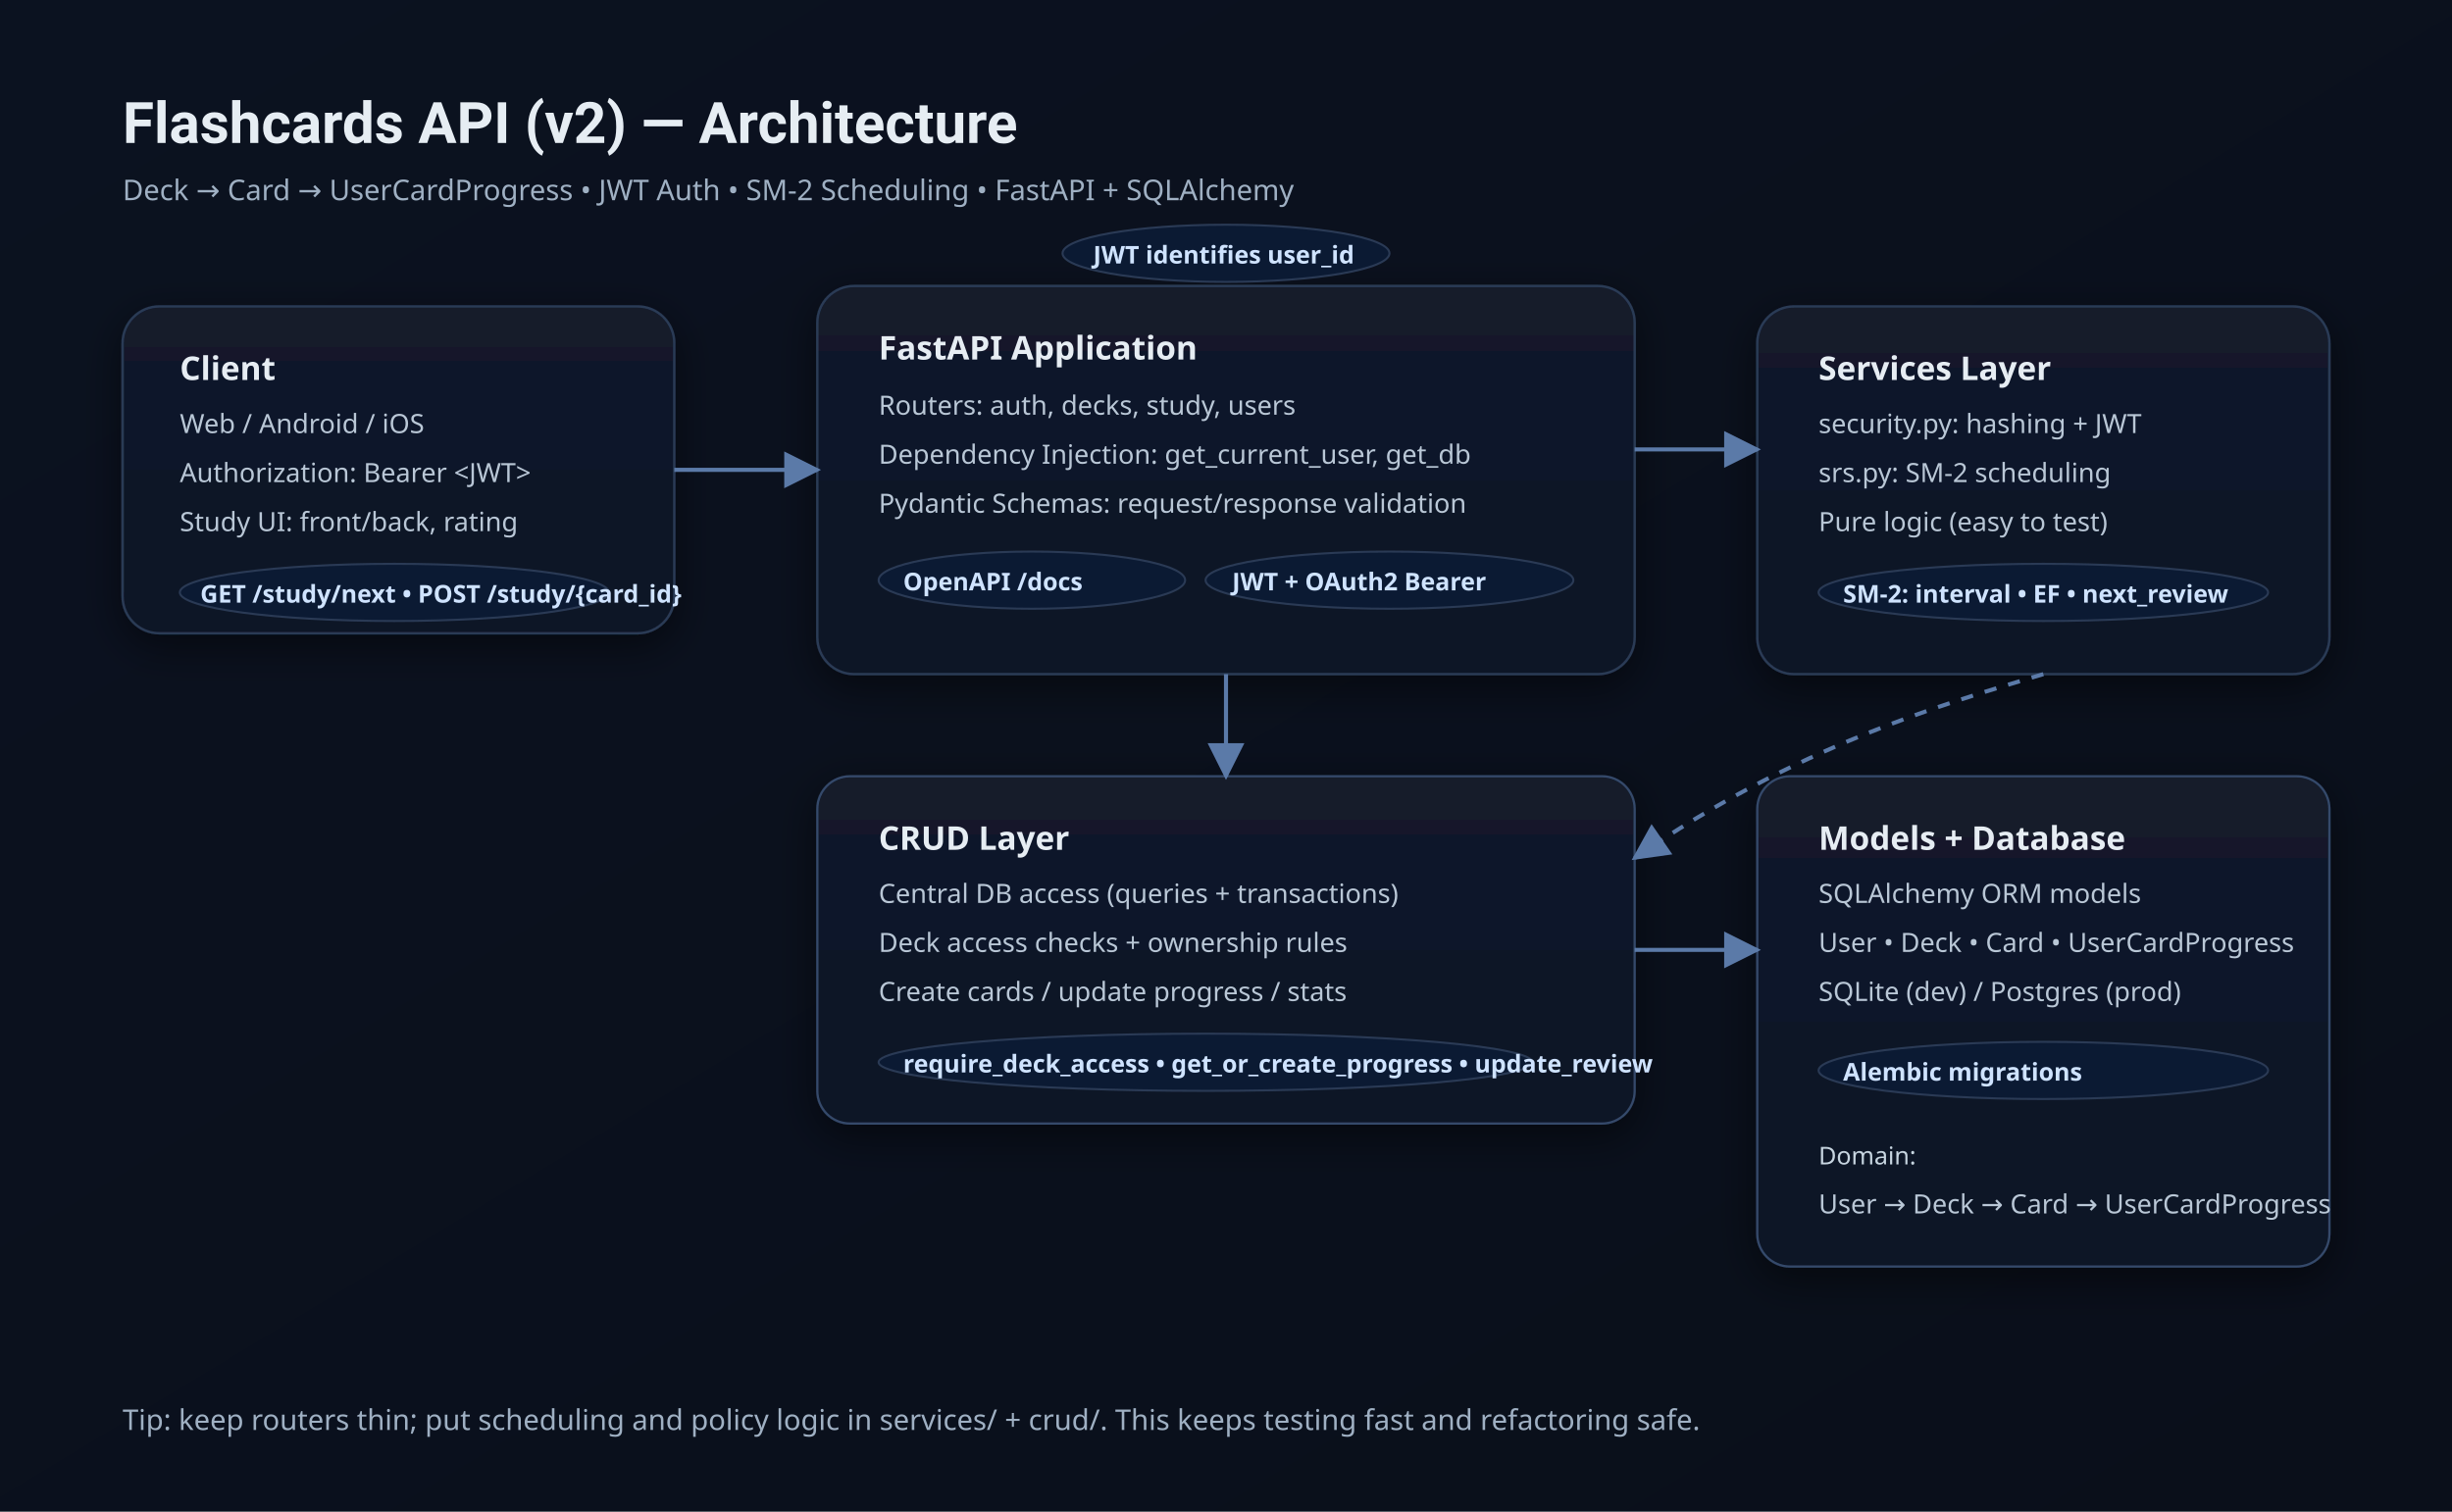
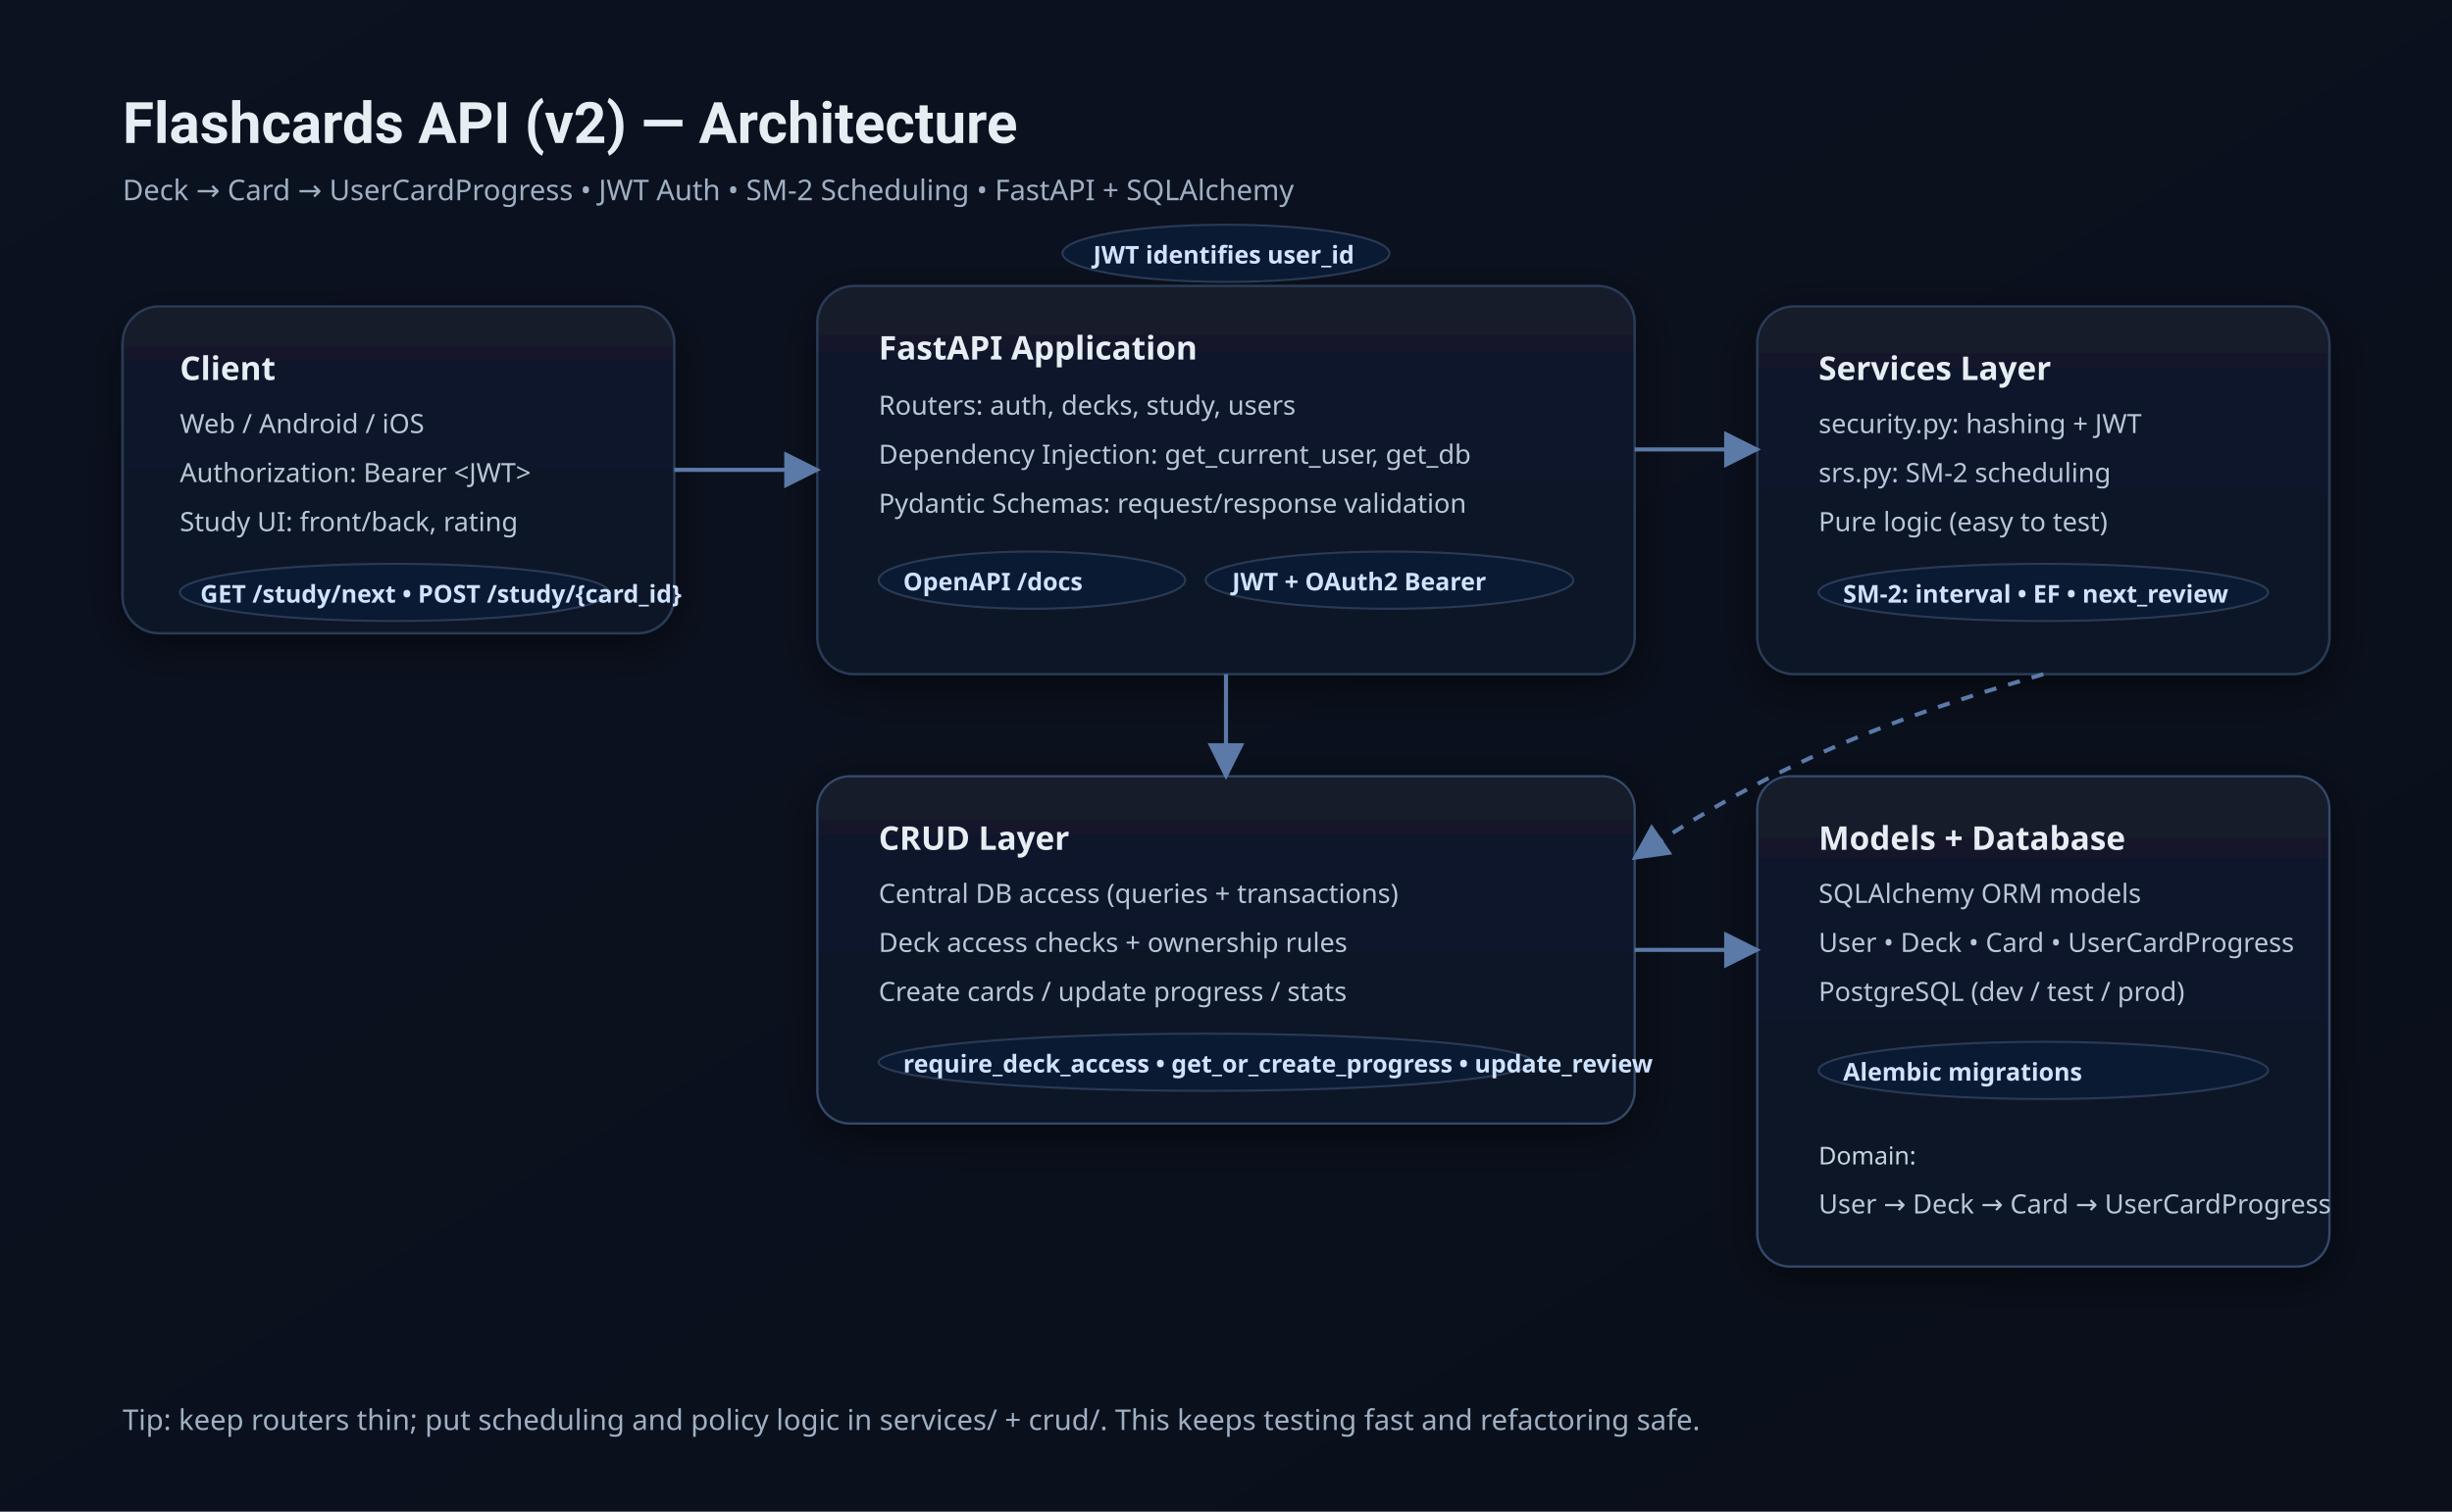
<svg xmlns="http://www.w3.org/2000/svg" width="1200" height="740" viewBox="0 0 1200 740">
  <defs>
    <linearGradient id="bg" x1="0" y1="0" x2="1" y2="1">
      <stop offset="0" stop-color="#0b1220" />
      <stop offset="1" stop-color="#0a0f1a" />
    </linearGradient>
    <linearGradient id="card" x1="0" y1="0" x2="0" y2="1">
      <stop offset="0" stop-color="#121a2b" />
      <stop offset="1" stop-color="#0f1626" />
    </linearGradient>
    <filter id="shadow" x="-20%" y="-20%" width="140%" height="140%">
      <feDropShadow dx="0" dy="6" stdDeviation="10" flood-color="#000" flood-opacity="0.5" />
    </filter>
    <style>
      .title { font: 700 28px ui-sans-serif, system-ui, -apple-system, Segoe UI, Roboto, Arial; fill: #e6edf3; }
      .subtitle { font: 400 14px ui-sans-serif, system-ui; fill: #9fb0c3; }
      .box { fill: url(#card); stroke: #2a3a55; stroke-width: 1.2; rx: 18; filter: url(#shadow); }
      .box2 { fill: url(#card); stroke: #344a6b; stroke-width: 1.1; rx: 16; filter: url(#shadow); }
      .label { font: 700 16px ui-sans-serif, system-ui; fill: #e6edf3; }
      .text { font: 400 13px ui-sans-serif, system-ui; fill: #b9c7d6; }
      .muted { fill: #93a4b7; }
      .pill { fill: #0b1a33; stroke: #2a3a55; stroke-width: 1; rx: 999; }
      .pillText { font: 600 12px ui-sans-serif, system-ui; fill: #cfe3ff; }
      .line { stroke: #5b7aa8; stroke-width: 2; fill: none; }
      .dline { stroke: #5b7aa8; stroke-width: 2; fill: none; stroke-dasharray: 6 6; }
      .arrow { marker-end: url(#arrow); }
      .small { font: 500 12px ui-sans-serif, system-ui; fill: #c7d5e0; }
    </style>
    <marker id="arrow" viewBox="0 0 10 10" refX="9" refY="5" markerWidth="9" markerHeight="9" orient="auto-start-reverse">
      <path d="M 0 0 L 10 5 L 0 10 z" fill="#5b7aa8" />
    </marker>
  </defs>
  <rect width="1200" height="740" fill="url(#bg)" />
  <text x="60" y="70" class="title">Flashcards API (v2) — Architecture</text>
  <text x="60" y="98" class="subtitle">Deck → Card → UserCardProgress • JWT Auth • SM-2 Scheduling • FastAPI + SQLAlchemy</text>
  <rect x="60" y="150" width="270" height="160" class="box" />
  <text x="88" y="186" class="label">Client</text>
  <text x="88" y="212" class="text">Web / Android / iOS</text>
  <text x="88" y="236" class="text">Authorization: Bearer &lt;JWT&gt;</text>
  <text x="88" y="260" class="text">Study UI: front/back, rating</text>
  <rect x="88" y="276" width="210" height="28" class="pill" />
  <text x="98" y="295" class="pillText">GET /study/next • POST /study/{card_id}</text>
  <rect x="400" y="140" width="400" height="190" class="box" />
  <text x="430" y="176" class="label">FastAPI Application</text>
  <text x="430" y="203" class="text">Routers: auth, decks, study, users</text>
  <text x="430" y="227" class="text">Dependency Injection: get_current_user, get_db</text>
  <text x="430" y="251" class="text">Pydantic Schemas: request/response validation</text>
  <rect x="430" y="270" width="150" height="28" class="pill" />
  <text x="442" y="289" class="pillText">OpenAPI /docs</text>
  <rect x="590" y="270" width="180" height="28" class="pill" />
  <text x="603" y="289" class="pillText">JWT + OAuth2 Bearer</text>
  <rect x="860" y="150" width="280" height="180" class="box" />
  <text x="890" y="186" class="label">Services Layer</text>
  <text x="890" y="212" class="text">security.py: hashing + JWT</text>
  <text x="890" y="236" class="text">srs.py: SM-2 scheduling</text>
  <text x="890" y="260" class="text">Pure logic (easy to test)</text>
  <rect x="890" y="276" width="220" height="28" class="pill" />
  <text x="902" y="295" class="pillText">SM-2: interval • EF • next_review</text>
  <rect x="400" y="380" width="400" height="170" class="box2" />
  <text x="430" y="416" class="label">CRUD Layer</text>
  <text x="430" y="442" class="text">Central DB access (queries + transactions)</text>
  <text x="430" y="466" class="text">Deck access checks + ownership rules</text>
  <text x="430" y="490" class="text">Create cards / update progress / stats</text>
  <rect x="430" y="506" width="320" height="28" class="pill" />
  <text x="442" y="525" class="pillText">require_deck_access • get_or_create_progress • update_review</text>
  <rect x="860" y="380" width="280" height="240" class="box2" />
  <text x="890" y="416" class="label">Models + Database</text>
  <text x="890" y="442" class="text">SQLAlchemy ORM models</text>
  <text x="890" y="466" class="text">User • Deck • Card • UserCardProgress</text>
-   <text x="890" y="490" class="text">SQLite (dev) / Postgres (prod)</text>
+   <text x="890" y="490" class="text">PostgreSQL (dev / test / prod)</text>
  <rect x="890" y="510" width="220" height="28" class="pill" />
  <text x="902" y="529" class="pillText">Alembic migrations</text>
  <text x="890" y="570" class="small">Domain:</text>
  <text x="890" y="594" class="text">User → Deck → Card → UserCardProgress</text>
  <path d="M 330 230 C 360 230, 370 230, 400 230" class="line arrow" />
  <path d="M 800 220 C 825 220, 835 220, 860 220" class="line arrow" />
  <path d="M 600 330 C 600 345, 600 360, 600 380" class="line arrow" />
  <path d="M 800 465 C 825 465, 835 465, 860 465" class="line arrow" />
  <path d="M 1000 330 C 950 345, 880 365, 800 420" class="dline arrow" />
  <rect x="520" y="110" width="160" height="28" class="pill" />
  <text x="535" y="129" class="pillText">JWT identifies user_id</text>
  <text x="60" y="700" class="subtitle">
    Tip: keep routers thin; put scheduling and policy logic in services/ + crud/. This keeps testing fast and refactoring safe.
  </text>
</svg>
